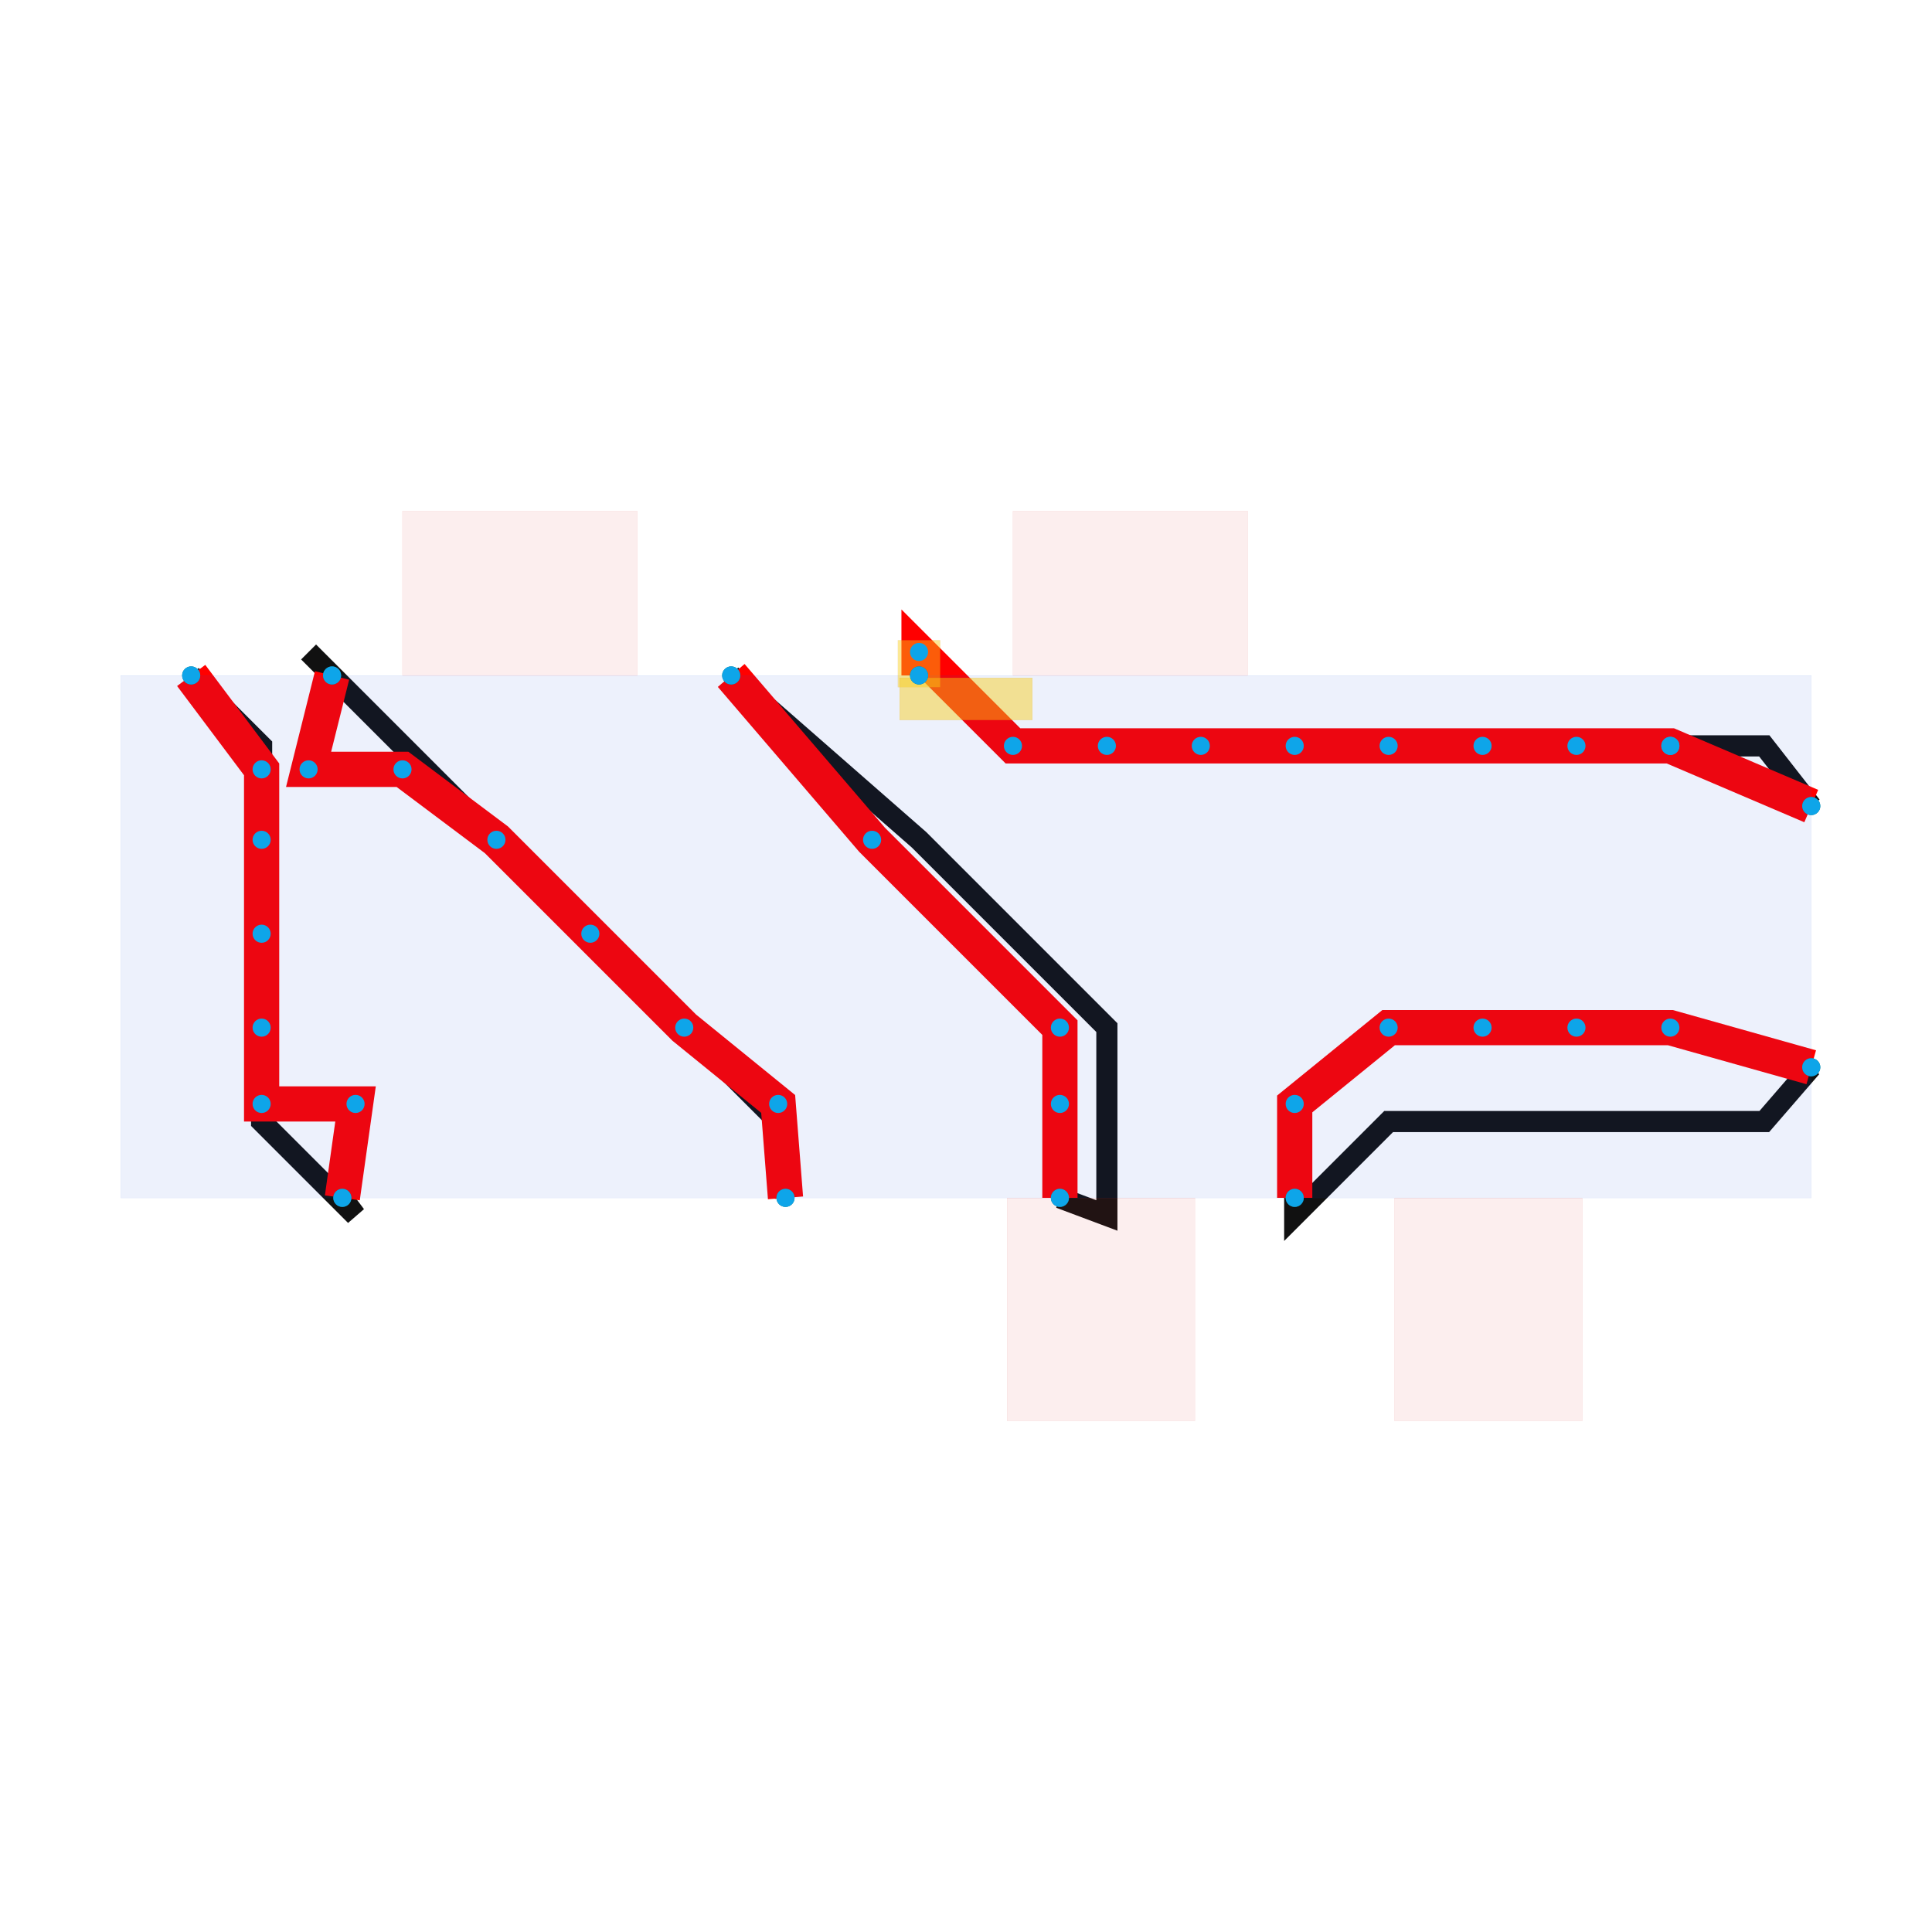
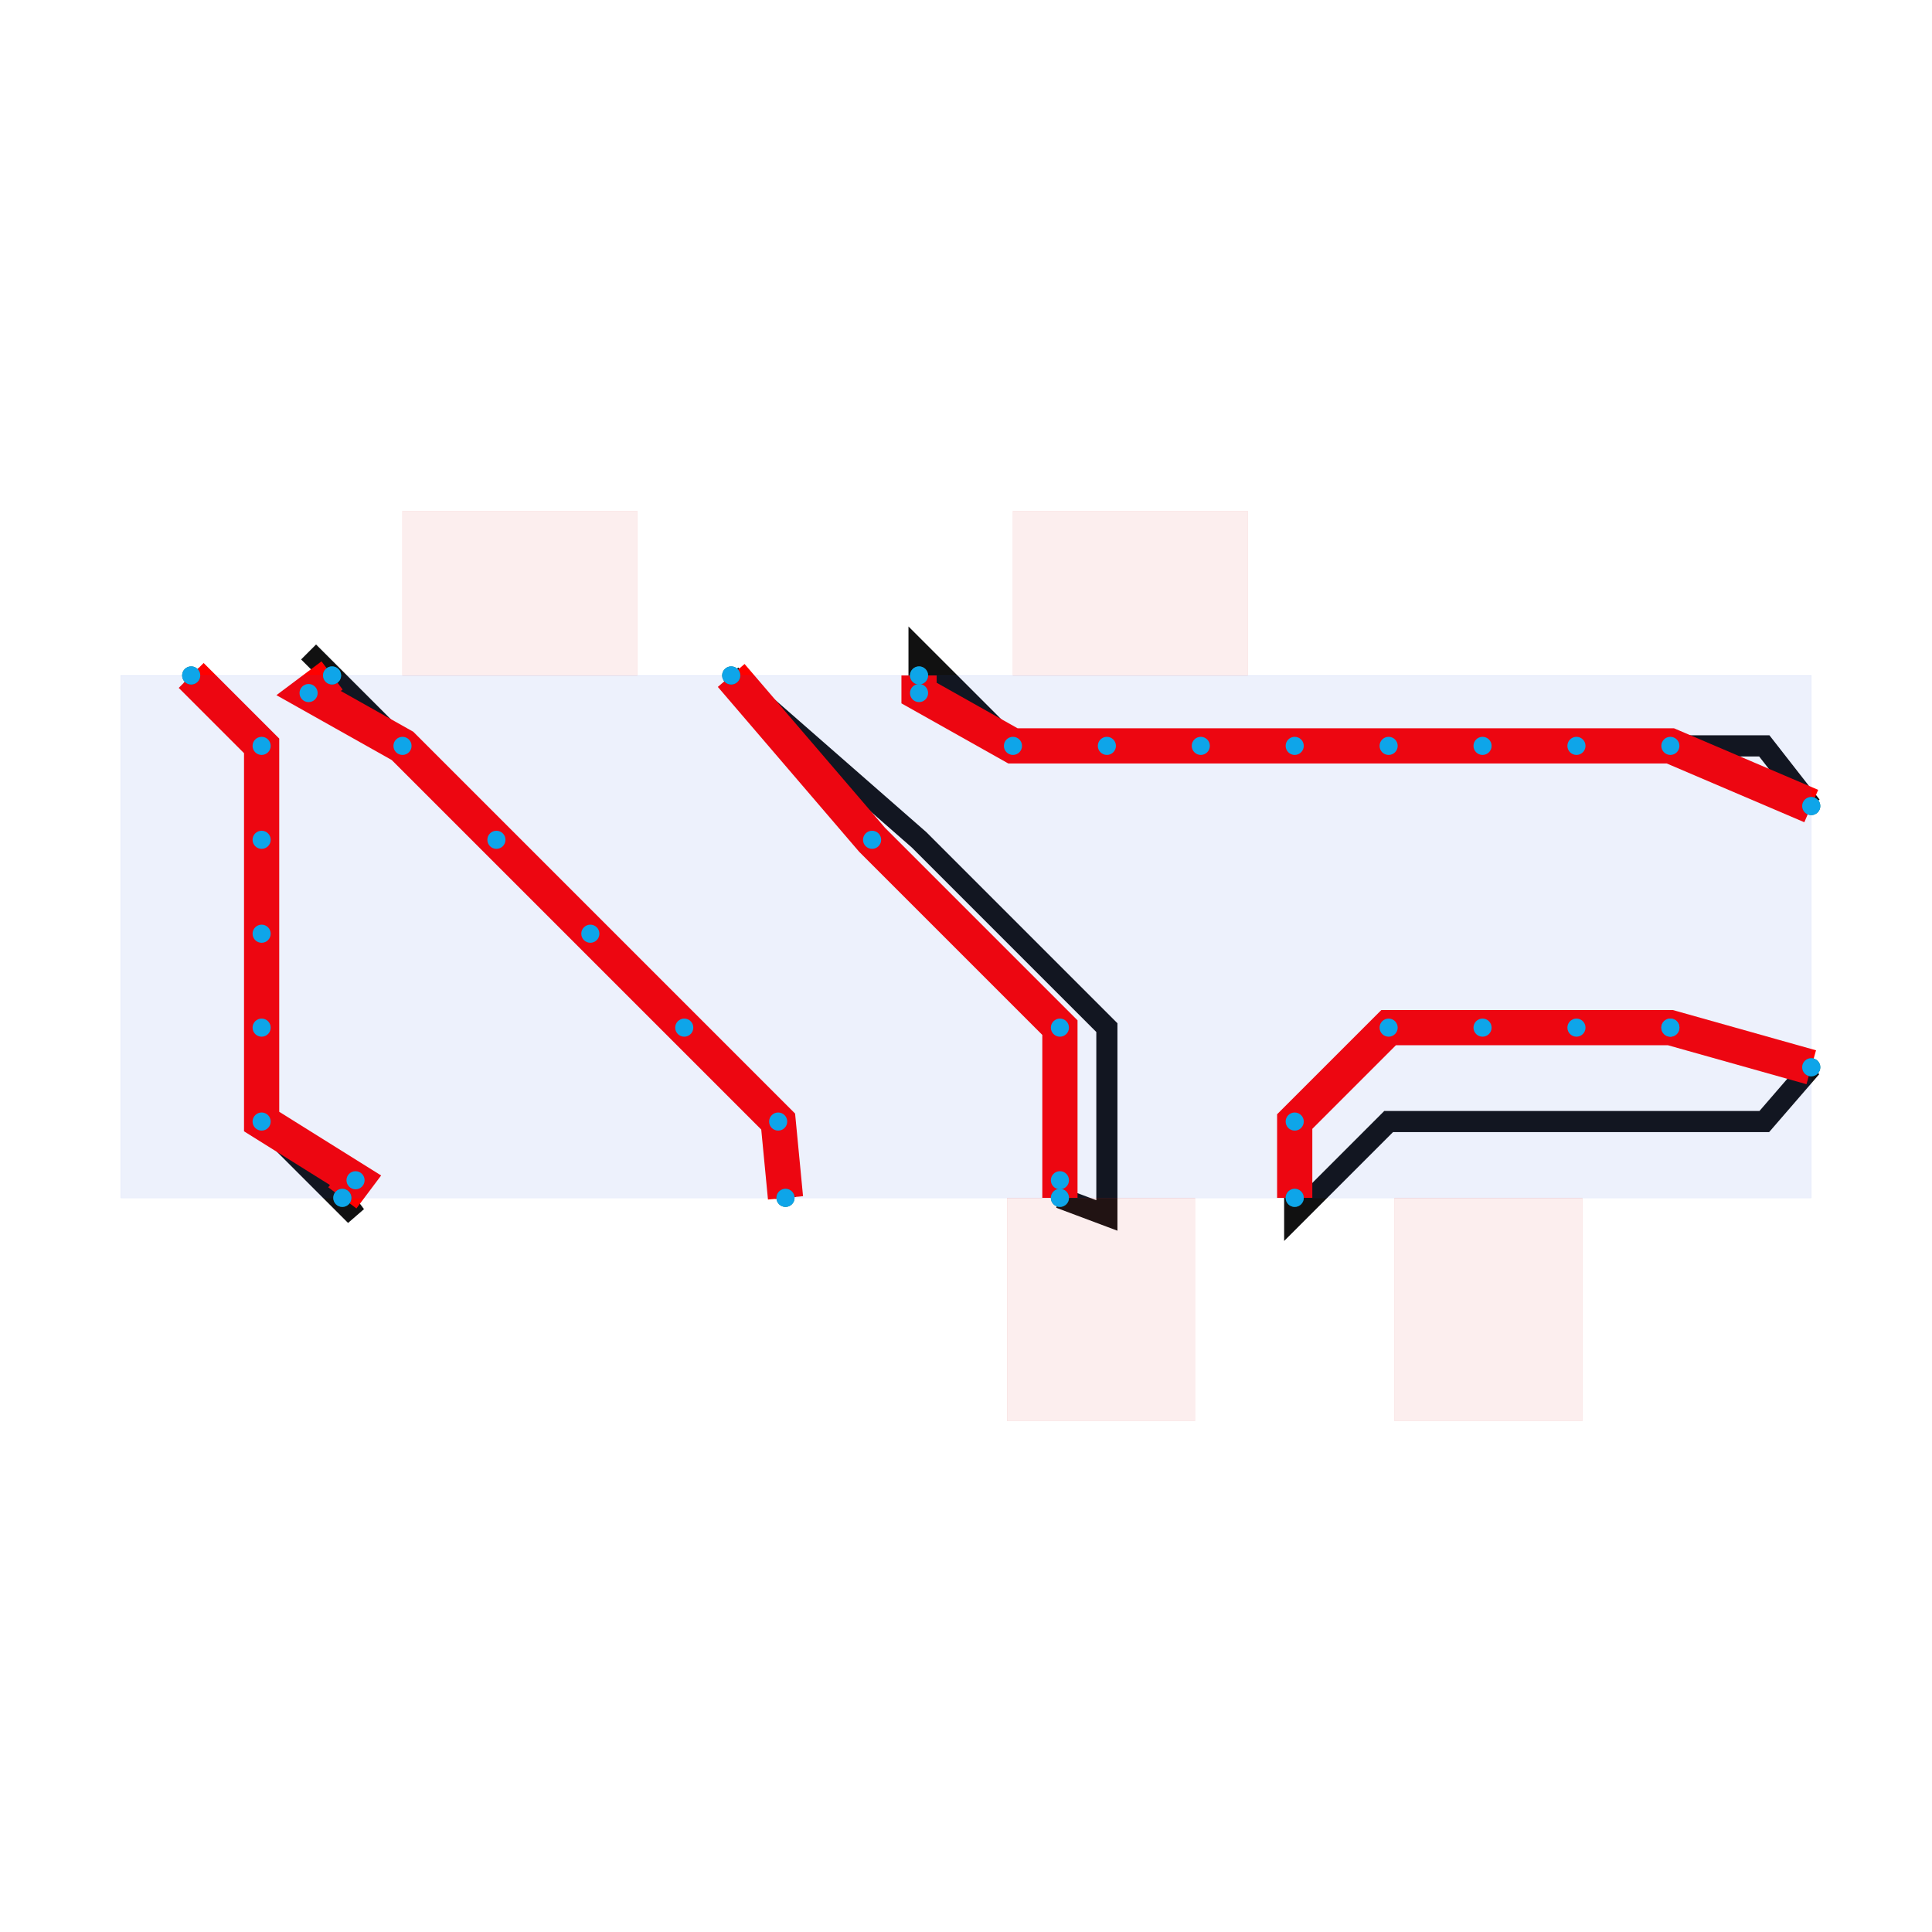
<svg xmlns="http://www.w3.org/2000/svg" width="640" height="640" viewBox="0 0 640 640">
  <rect width="100%" height="100%" fill="white" />
  <g>
    <polyline data-points="-8,-9.525 -8,-9.600000000000001 -7.6,-9.200000000000001 -7.199999999999999,-9.200000000000001 -6.799999999999999,-9.200000000000001 -6.399999999999999,-9.200000000000001 -5.999999999999998,-9.200000000000001 -5.800000000000001,-8.96875" data-type="line" data-label="original:source_net_11_mst1" points="428.889,396.806 428.889,402.639 460,371.528 491.111,371.528 522.222,371.528 553.333,371.528 584.444,371.528 600,353.542" fill="none" stroke="#111111" stroke-width="7" />
  </g>
  <g>
    <polyline data-points="-9.6,-7.299999999999999 -9.600000000000001,-7.2 -9.200000000000001,-7.6000000000000005 -8.8,-7.6000000000000005 -8.4,-7.6000000000000005 -8,-7.6000000000000005 -7.6,-7.6000000000000005 -7.199999999999999,-7.6000000000000005 -6.799999999999999,-7.6000000000000005 -6.399999999999999,-7.6000000000000005 -5.999999999999998,-7.6000000000000005 -5.800000000000001,-7.856249999999999" data-type="line" data-label="original:source_net_12_mst1" points="304.444,223.75 304.444,215.972 335.556,247.083 366.667,247.083 397.778,247.083 428.889,247.083 460,247.083 491.111,247.083 522.222,247.083 553.333,247.083 584.444,247.083 600,267.014" fill="none" stroke="#111111" stroke-width="7" />
  </g>
  <g>
    <polyline data-points="-12.05625,-9.525 -12,-9.600000000000001 -12.4,-9.200000000000001 -12.4,-8.8 -12.4,-8.4 -12.4,-8 -12.4,-7.6 -12.7,-7.299999999999999" data-type="line" data-label="original:source_net_7" points="113.403,396.806 117.778,402.639 86.667,371.528 86.667,340.417 86.667,309.306 86.667,278.194 86.667,247.083 63.333,223.75" fill="none" stroke="#111111" stroke-width="7" />
  </g>
  <g>
    <polyline data-points="-9,-9.525 -8.8,-9.600000000000001 -8.8,-8.8 -9.600000000000001,-8 -10.4,-7.299999999999999" data-type="line" data-label="original:source_net_11_mst2" points="351.111,396.806 366.667,402.639 366.667,340.417 304.444,278.194 242.222,223.75" fill="none" stroke="#111111" stroke-width="7" />
  </g>
  <g>
    <polyline data-points="-12.100000000000001,-7.299999999999999 -12.200000000000001,-7.2 -11.8,-7.6000000000000005 -11.4,-8 -11,-8.4 -10.6,-8.8 -10.2,-9.200000000000001 -10.168750000000001,-9.525" data-type="line" data-label="original:source_net_13" points="110,223.75 102.222,215.972 133.333,247.083 164.444,278.194 195.556,309.306 226.667,340.417 257.778,371.528 260.208,396.806" fill="none" stroke="#111111" stroke-width="7" />
  </g>
  <g>
-     <polyline data-points="-8,-9.525 -8,-9.125 -7.6,-8.8 -7.199999999999999,-8.8 -6.799999999999999,-8.8 -6.399999999999999,-8.8 -5.800000000000001,-8.96875" data-type="line" data-label="source_net_11_mst1" points="428.889,396.806 428.889,365.694 460,340.417 491.111,340.417 522.222,340.417 553.333,340.417 600,353.542" fill="none" stroke="#FF0000" stroke-width="11.667" />
-   </g>
-   <g>
-     <polyline data-points="-9.6,-7.299999999999999 -9.600000000000001,-7.2 -9.200000000000001,-7.6000000000000005 -8.8,-7.6000000000000005 -8.4,-7.6000000000000005 -8,-7.6000000000000005 -7.6,-7.6000000000000005 -7.199999999999999,-7.6000000000000005 -6.799999999999999,-7.6000000000000005 -6.399999999999999,-7.6000000000000005 -6.399999999999999,-7.6000000000000005 -5.800000000000001,-7.856249999999999" data-type="line" data-label="source_net_12_mst1" points="304.444,223.75 304.444,215.972 335.556,247.083 366.667,247.083 397.778,247.083 428.889,247.083 460,247.083 491.111,247.083 522.222,247.083 553.333,247.083 553.333,247.083 600,267.014" fill="none" stroke="#FF0000" stroke-width="11.667" />
-   </g>
-   <g>
-     <polyline data-points="-12.05625,-9.525 -12,-9.125 -12.4,-9.125 -12.4,-8.8 -12.4,-8.4 -12.4,-8 -12.4,-7.699999999999999 -12.7,-7.299999999999999" data-type="line" data-label="source_net_7" points="113.403,396.806 117.778,365.694 86.667,365.694 86.667,340.417 86.667,309.306 86.667,278.194 86.667,254.861 63.333,223.75" fill="none" stroke="#FF0000" stroke-width="11.667" />
-   </g>
-   <g>
-     <polyline data-points="-9,-9.525 -9,-9.125 -9,-8.8 -9.8,-8 -10.4,-7.299999999999999" data-type="line" data-label="source_net_11_mst2" points="351.111,396.806 351.111,365.694 351.111,340.417 288.889,278.194 242.222,223.75" fill="none" stroke="#FF0000" stroke-width="11.667" />
-   </g>
-   <g>
-     <polyline data-points="-12.100000000000001,-7.299999999999999 -12.200000000000001,-7.699999999999999 -11.8,-7.699999999999999 -11.4,-8 -11,-8.4 -10.6,-8.8 -10.2,-9.125 -10.168750000000001,-9.525" data-type="line" data-label="source_net_13" points="110,223.75 102.222,254.861 133.333,254.861 164.444,278.194 195.556,309.306 226.667,340.417 257.778,365.694 260.208,396.806" fill="none" stroke="#FF0000" stroke-width="11.667" />
+     <polyline data-points="-8,-9.525 -8,-9.200000000000001 -7.6,-8.8 -7.199999999999999,-8.8 -6.799999999999999,-8.8 -6.399999999999999,-8.8 -6.399999999999999,-8.8 -5.800000000000001,-8.96875" data-type="line" data-label="source_net_11_mst1" points="428.889,396.806 428.889,371.528 460,340.417 491.111,340.417 522.222,340.417 553.333,340.417 553.333,340.417 600,353.542" fill="none" stroke="#FF0000" stroke-width="11.667" />
+   </g>
+   <g>
+     <polyline data-points="-9.6,-7.299999999999999 -9.600000000000001,-7.374999999999999 -9.200000000000001,-7.6000000000000005 -8.8,-7.6000000000000005 -8.4,-7.6000000000000005 -8,-7.6000000000000005 -7.6,-7.6000000000000005 -7.199999999999999,-7.6000000000000005 -6.799999999999999,-7.6000000000000005 -6.399999999999999,-7.6000000000000005 -5.800000000000001,-7.856249999999999" data-type="line" data-label="source_net_12_mst1" points="304.444,223.75 304.444,229.583 335.556,247.083 366.667,247.083 397.778,247.083 428.889,247.083 460,247.083 491.111,247.083 522.222,247.083 553.333,247.083 600,267.014" fill="none" stroke="#FF0000" stroke-width="11.667" />
+   </g>
+   <g>
+     <polyline data-points="-12.05625,-9.525 -12,-9.450000000000001 -12.4,-9.200000000000001 -12.4,-8.8 -12.4,-8.4 -12.4,-8 -12.4,-7.6 -12.7,-7.299999999999999" data-type="line" data-label="source_net_7" points="113.403,396.806 117.778,390.972 86.667,371.528 86.667,340.417 86.667,309.306 86.667,278.194 86.667,247.083 63.333,223.75" fill="none" stroke="#FF0000" stroke-width="11.667" />
+   </g>
+   <g>
+     <polyline data-points="-9,-9.525 -9,-9.450000000000001 -9,-8.8 -9.8,-8 -10.4,-7.299999999999999" data-type="line" data-label="source_net_11_mst2" points="351.111,396.806 351.111,390.972 351.111,340.417 288.889,278.194 242.222,223.75" fill="none" stroke="#FF0000" stroke-width="11.667" />
+   </g>
+   <g>
+     <polyline data-points="-12.100000000000001,-7.299999999999999 -12.200000000000001,-7.374999999999999 -11.8,-7.6000000000000005 -11.4,-8 -11,-8.4 -10.6,-8.8 -10.2,-9.200000000000001 -10.168750000000001,-9.525" data-type="line" data-label="source_net_13" points="110,223.75 102.222,229.583 133.333,247.083 164.444,278.194 195.556,309.306 226.667,340.417 257.778,371.528 260.208,396.806" fill="none" stroke="#FF0000" stroke-width="11.667" />
  </g>
  <g>
    <rect data-type="rect" data-label="cmn_15" data-x="-9.4" data-y="-8.4125" x="40" y="223.75" width="560" height="173.056" fill="rgba(29, 78, 216, 0.08)" stroke="#1d4ed8" stroke-width="0.013" />
  </g>
  <g>
    <rect data-type="rect" data-label="obstacle:rect:0" data-x="-11.3" data-y="-6.95" x="133.333" y="169.306" width="77.778" height="54.444" fill="rgba(220, 38, 38, 0.08)" stroke="#dc2626" stroke-width="0.013" />
  </g>
  <g>
    <rect data-type="rect" data-label="obstacle:rect:1" data-x="-8.825" data-y="-10" x="333.611" y="396.806" width="62.222" height="73.889" fill="rgba(220, 38, 38, 0.08)" stroke="#dc2626" stroke-width="0.013" />
  </g>
  <g>
    <rect data-type="rect" data-label="obstacle:rect:2" data-x="-7.175" data-y="-10" x="461.944" y="396.806" width="62.222" height="73.889" fill="rgba(220, 38, 38, 0.08)" stroke="#dc2626" stroke-width="0.013" />
  </g>
  <g>
    <rect data-type="rect" data-label="obstacle:rect:3" data-x="-8.7" data-y="-6.95" x="335.556" y="169.306" width="77.778" height="54.444" fill="rgba(220, 38, 38, 0.08)" stroke="#dc2626" stroke-width="0.013" />
  </g>
  <g>
-     <rect data-type="rect" data-label="boundry-violation:1:0" data-x="-9.600000000000001" data-y="-7.25" x="297.444" y="212.083" width="14" height="15.556" fill="rgba(250, 204, 21, 0.45)" stroke="#b45309" stroke-width="0.013" />
-   </g>
-   <g>
-     <rect data-type="rect" data-label="boundry-violation:1:1" data-x="-9.400000000000002" data-y="-7.4" x="298.001" y="224.528" width="43.998" height="14" fill="rgba(250, 204, 21, 0.45)" stroke="#b45309" stroke-width="0.013" />
-   </g>
-   <g>
    <circle data-type="point" data-label="source_net_13" data-x="-12.100000000000001" data-y="-7.299999999999999" cx="110" cy="223.75" r="3" fill="#0f766e" />
  </g>
  <g>
    <circle data-type="point" data-label="source_net_13" data-x="-10.168750000000001" data-y="-9.525" cx="260.208" cy="396.806" r="3" fill="#0f766e" />
  </g>
  <g>
    <circle data-type="point" data-label="source_net_11_mst2" data-x="-9" data-y="-9.525" cx="351.111" cy="396.806" r="3" fill="#0f766e" />
  </g>
  <g>
    <circle data-type="point" data-label="source_net_11_mst2" data-x="-10.4" data-y="-7.299999999999999" cx="242.222" cy="223.75" r="3" fill="#0f766e" />
  </g>
  <g>
    <circle data-type="point" data-label="source_net_7" data-x="-12.05625" data-y="-9.525" cx="113.403" cy="396.806" r="3" fill="#0f766e" />
  </g>
  <g>
    <circle data-type="point" data-label="source_net_7" data-x="-12.7" data-y="-7.299999999999999" cx="63.333" cy="223.75" r="3" fill="#0f766e" />
  </g>
  <g>
    <circle data-type="point" data-label="source_net_12_mst1" data-x="-9.6" data-y="-7.299999999999999" cx="304.444" cy="223.75" r="3" fill="#0f766e" />
  </g>
  <g>
    <circle data-type="point" data-label="source_net_12_mst1" data-x="-5.800000000000001" data-y="-7.856249999999999" cx="600" cy="267.014" r="3" fill="#0f766e" />
  </g>
  <g>
    <circle data-type="point" data-label="source_net_11_mst1" data-x="-8" data-y="-9.525" cx="428.889" cy="396.806" r="3" fill="#0f766e" />
  </g>
  <g>
    <circle data-type="point" data-label="source_net_11_mst1" data-x="-5.800000000000001" data-y="-8.96875" cx="600" cy="353.542" r="3" fill="#0f766e" />
  </g>
  <g>
    <circle data-type="point" data-label="" data-x="-8" data-y="-9.525" cx="428.889" cy="396.806" r="3" fill="#0ea5e9" />
  </g>
  <g>
-     <circle data-type="point" data-label="" data-x="-8" data-y="-9.125" cx="428.889" cy="365.694" r="3" fill="#0ea5e9" />
+     <circle data-type="point" data-label="" data-x="-8" data-y="-9.200000000000001" cx="428.889" cy="371.528" r="3" fill="#0ea5e9" />
  </g>
  <g>
    <circle data-type="point" data-label="" data-x="-7.6" data-y="-8.8" cx="460" cy="340.417" r="3" fill="#0ea5e9" />
  </g>
  <g>
    <circle data-type="point" data-label="" data-x="-7.199999999999999" data-y="-8.8" cx="491.111" cy="340.417" r="3" fill="#0ea5e9" />
  </g>
  <g>
    <circle data-type="point" data-label="" data-x="-6.799999999999999" data-y="-8.8" cx="522.222" cy="340.417" r="3" fill="#0ea5e9" />
  </g>
  <g>
    <circle data-type="point" data-label="" data-x="-6.399999999999999" data-y="-8.8" cx="553.333" cy="340.417" r="3" fill="#0ea5e9" />
  </g>
  <g>
+     <circle data-type="point" data-label="" data-x="-6.399999999999999" data-y="-8.8" cx="553.333" cy="340.417" r="3" fill="#0ea5e9" />
+   </g>
+   <g>
    <circle data-type="point" data-label="" data-x="-5.800000000000001" data-y="-8.96875" cx="600" cy="353.542" r="3" fill="#0ea5e9" />
  </g>
  <g>
    <circle data-type="point" data-label="" data-x="-9.6" data-y="-7.299999999999999" cx="304.444" cy="223.75" r="3" fill="#0ea5e9" />
  </g>
  <g>
-     <circle data-type="point" data-label="" data-x="-9.600000000000001" data-y="-7.2" cx="304.444" cy="215.972" r="3" fill="#0ea5e9" />
+     <circle data-type="point" data-label="" data-x="-9.600000000000001" data-y="-7.374999999999999" cx="304.444" cy="229.583" r="3" fill="#0ea5e9" />
  </g>
  <g>
    <circle data-type="point" data-label="" data-x="-9.200000000000001" data-y="-7.6000000000000005" cx="335.556" cy="247.083" r="3" fill="#0ea5e9" />
  </g>
  <g>
    <circle data-type="point" data-label="" data-x="-8.8" data-y="-7.6000000000000005" cx="366.667" cy="247.083" r="3" fill="#0ea5e9" />
  </g>
  <g>
    <circle data-type="point" data-label="" data-x="-8.4" data-y="-7.6000000000000005" cx="397.778" cy="247.083" r="3" fill="#0ea5e9" />
  </g>
  <g>
    <circle data-type="point" data-label="" data-x="-8" data-y="-7.6000000000000005" cx="428.889" cy="247.083" r="3" fill="#0ea5e9" />
  </g>
  <g>
    <circle data-type="point" data-label="" data-x="-7.6" data-y="-7.6000000000000005" cx="460" cy="247.083" r="3" fill="#0ea5e9" />
  </g>
  <g>
    <circle data-type="point" data-label="" data-x="-7.199999999999999" data-y="-7.6000000000000005" cx="491.111" cy="247.083" r="3" fill="#0ea5e9" />
  </g>
  <g>
    <circle data-type="point" data-label="" data-x="-6.799999999999999" data-y="-7.6000000000000005" cx="522.222" cy="247.083" r="3" fill="#0ea5e9" />
  </g>
  <g>
    <circle data-type="point" data-label="" data-x="-6.399999999999999" data-y="-7.6000000000000005" cx="553.333" cy="247.083" r="3" fill="#0ea5e9" />
  </g>
  <g>
-     <circle data-type="point" data-label="" data-x="-6.399999999999999" data-y="-7.6000000000000005" cx="553.333" cy="247.083" r="3" fill="#0ea5e9" />
-   </g>
-   <g>
    <circle data-type="point" data-label="" data-x="-5.800000000000001" data-y="-7.856249999999999" cx="600" cy="267.014" r="3" fill="#0ea5e9" />
  </g>
  <g>
    <circle data-type="point" data-label="" data-x="-12.05625" data-y="-9.525" cx="113.403" cy="396.806" r="3" fill="#0ea5e9" />
  </g>
  <g>
-     <circle data-type="point" data-label="" data-x="-12" data-y="-9.125" cx="117.778" cy="365.694" r="3" fill="#0ea5e9" />
-   </g>
-   <g>
-     <circle data-type="point" data-label="" data-x="-12.4" data-y="-9.125" cx="86.667" cy="365.694" r="3" fill="#0ea5e9" />
+     <circle data-type="point" data-label="" data-x="-12" data-y="-9.450000000000001" cx="117.778" cy="390.972" r="3" fill="#0ea5e9" />
+   </g>
+   <g>
+     <circle data-type="point" data-label="" data-x="-12.4" data-y="-9.200000000000001" cx="86.667" cy="371.528" r="3" fill="#0ea5e9" />
  </g>
  <g>
    <circle data-type="point" data-label="" data-x="-12.4" data-y="-8.8" cx="86.667" cy="340.417" r="3" fill="#0ea5e9" />
  </g>
  <g>
    <circle data-type="point" data-label="" data-x="-12.4" data-y="-8.4" cx="86.667" cy="309.306" r="3" fill="#0ea5e9" />
  </g>
  <g>
    <circle data-type="point" data-label="" data-x="-12.4" data-y="-8" cx="86.667" cy="278.194" r="3" fill="#0ea5e9" />
  </g>
  <g>
-     <circle data-type="point" data-label="" data-x="-12.4" data-y="-7.699999999999999" cx="86.667" cy="254.861" r="3" fill="#0ea5e9" />
+     <circle data-type="point" data-label="" data-x="-12.4" data-y="-7.6" cx="86.667" cy="247.083" r="3" fill="#0ea5e9" />
  </g>
  <g>
    <circle data-type="point" data-label="" data-x="-12.7" data-y="-7.299999999999999" cx="63.333" cy="223.75" r="3" fill="#0ea5e9" />
  </g>
  <g>
    <circle data-type="point" data-label="" data-x="-9" data-y="-9.525" cx="351.111" cy="396.806" r="3" fill="#0ea5e9" />
  </g>
  <g>
-     <circle data-type="point" data-label="" data-x="-9" data-y="-9.125" cx="351.111" cy="365.694" r="3" fill="#0ea5e9" />
+     <circle data-type="point" data-label="" data-x="-9" data-y="-9.450000000000001" cx="351.111" cy="390.972" r="3" fill="#0ea5e9" />
  </g>
  <g>
    <circle data-type="point" data-label="" data-x="-9" data-y="-8.8" cx="351.111" cy="340.417" r="3" fill="#0ea5e9" />
  </g>
  <g>
    <circle data-type="point" data-label="" data-x="-9.8" data-y="-8" cx="288.889" cy="278.194" r="3" fill="#0ea5e9" />
  </g>
  <g>
    <circle data-type="point" data-label="" data-x="-10.4" data-y="-7.299999999999999" cx="242.222" cy="223.75" r="3" fill="#0ea5e9" />
  </g>
  <g>
    <circle data-type="point" data-label="" data-x="-12.100000000000001" data-y="-7.299999999999999" cx="110" cy="223.75" r="3" fill="#0ea5e9" />
  </g>
  <g>
-     <circle data-type="point" data-label="" data-x="-12.200000000000001" data-y="-7.699999999999999" cx="102.222" cy="254.861" r="3" fill="#0ea5e9" />
-   </g>
-   <g>
-     <circle data-type="point" data-label="" data-x="-11.8" data-y="-7.699999999999999" cx="133.333" cy="254.861" r="3" fill="#0ea5e9" />
+     <circle data-type="point" data-label="" data-x="-12.200000000000001" data-y="-7.374999999999999" cx="102.222" cy="229.583" r="3" fill="#0ea5e9" />
+   </g>
+   <g>
+     <circle data-type="point" data-label="" data-x="-11.8" data-y="-7.6000000000000005" cx="133.333" cy="247.083" r="3" fill="#0ea5e9" />
  </g>
  <g>
    <circle data-type="point" data-label="" data-x="-11.4" data-y="-8" cx="164.444" cy="278.194" r="3" fill="#0ea5e9" />
  </g>
  <g>
    <circle data-type="point" data-label="" data-x="-11" data-y="-8.4" cx="195.556" cy="309.306" r="3" fill="#0ea5e9" />
  </g>
  <g>
    <circle data-type="point" data-label="" data-x="-10.6" data-y="-8.8" cx="226.667" cy="340.417" r="3" fill="#0ea5e9" />
  </g>
  <g>
-     <circle data-type="point" data-label="" data-x="-10.2" data-y="-9.125" cx="257.778" cy="365.694" r="3" fill="#0ea5e9" />
+     <circle data-type="point" data-label="" data-x="-10.2" data-y="-9.200000000000001" cx="257.778" cy="371.528" r="3" fill="#0ea5e9" />
  </g>
  <g>
    <circle data-type="point" data-label="" data-x="-10.168750000000001" data-y="-9.525" cx="260.208" cy="396.806" r="3" fill="#0ea5e9" />
  </g>
  <g id="crosshair" style="display: none">
    <line id="crosshair-h" y1="0" y2="640" stroke="#666" stroke-width="0.5" />
    <line id="crosshair-v" x1="0" x2="640" stroke="#666" stroke-width="0.5" />
    <text id="coordinates" font-family="monospace" font-size="12" fill="#666" />
  </g>
</svg>
